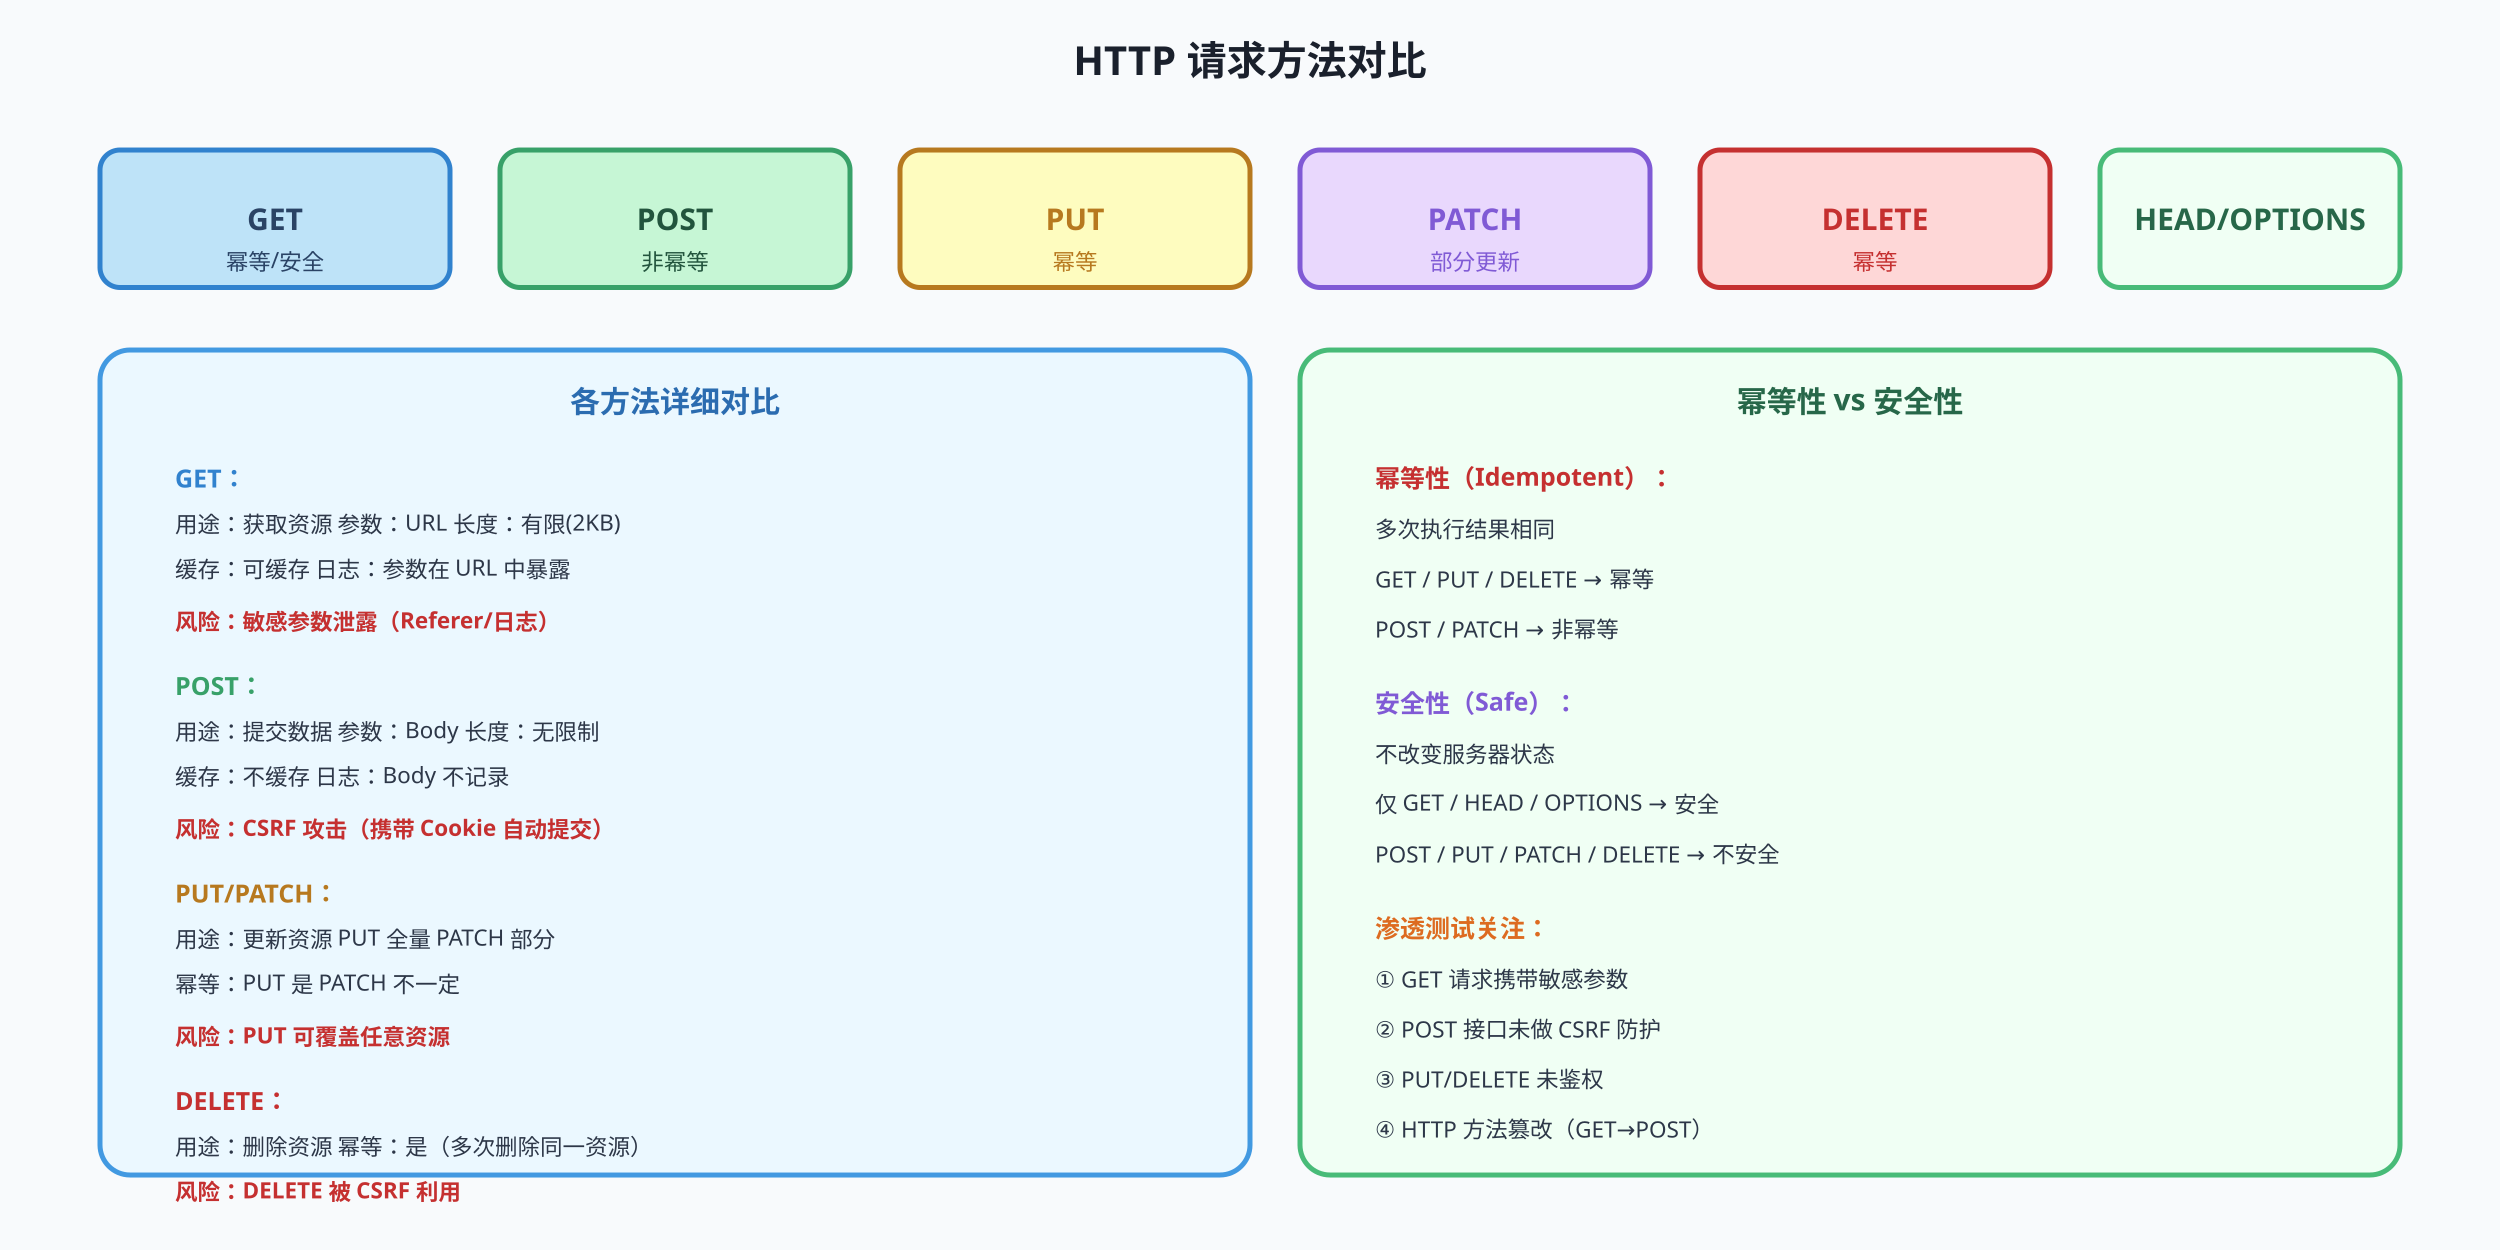
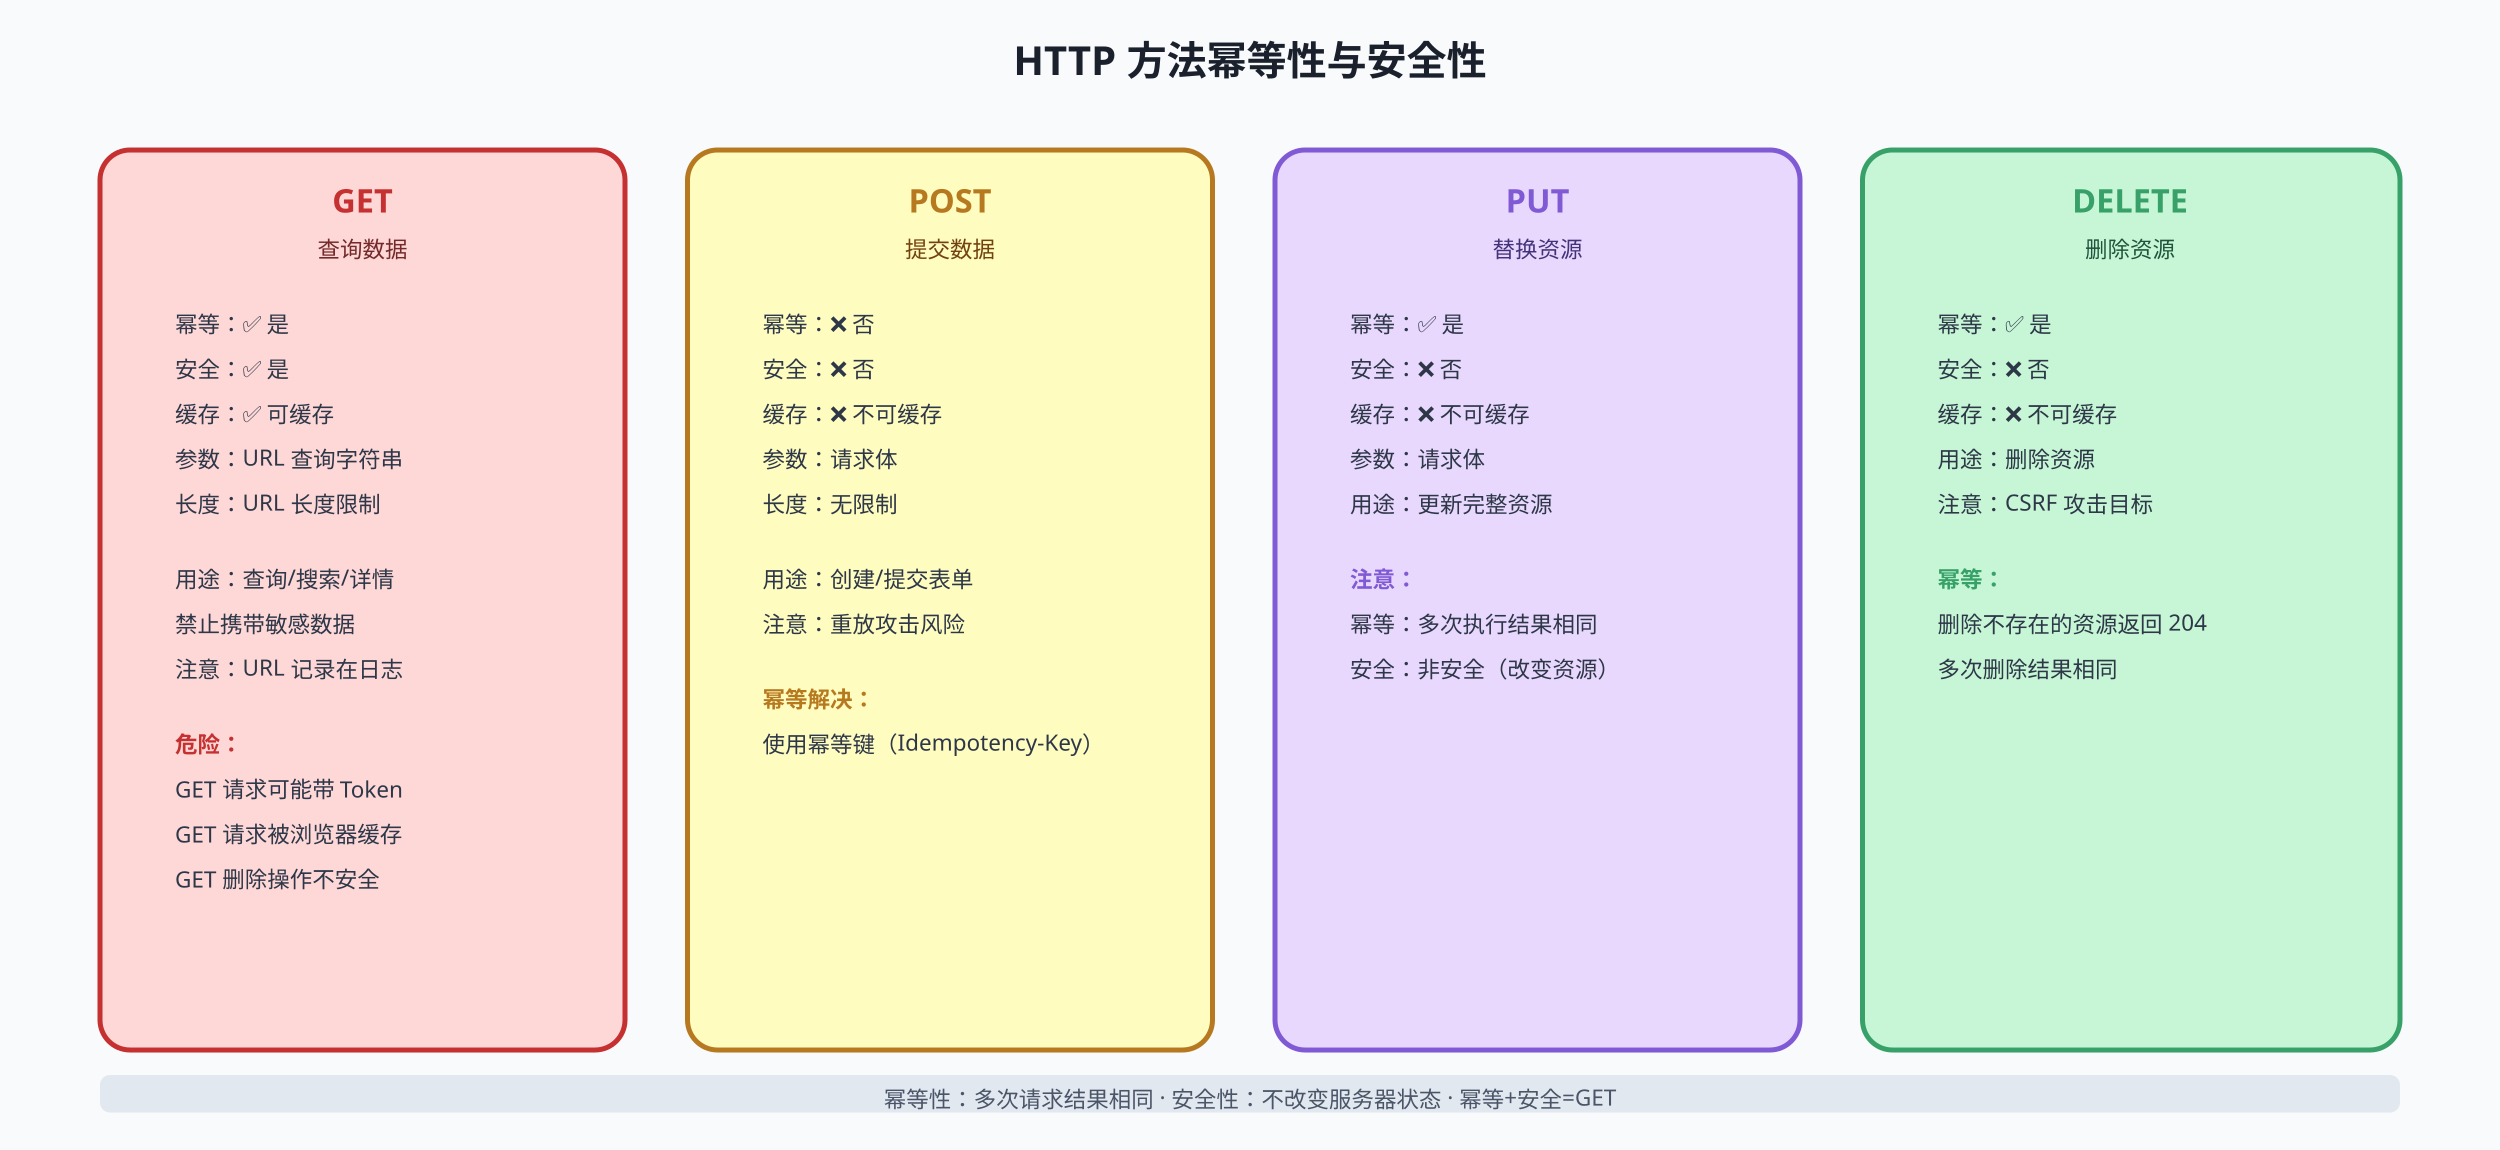
- <svg xmlns="http://www.w3.org/2000/svg" viewBox="0 0 1000 500" width="100%" font-family="PingFang SC, Microsoft YaHei, sans-serif">
-   <rect width="1000" height="500" fill="#f8fafc" />
-   <text x="500" y="30" font-size="16" font-weight="bold" text-anchor="middle" fill="#1a202c">HTTP 请求方法对比</text>
-   <rect x="40" y="60" width="140" height="55" rx="8" fill="#bee3f8" stroke="#3182ce" stroke-width="2" />
-   <text x="110" y="92" font-size="12" text-anchor="middle" fill="#2a4365" font-weight="bold">GET</text>
-   <text x="110" y="108" font-size="9" text-anchor="middle" fill="#2a4365">幂等/安全</text>
-   <rect x="200" y="60" width="140" height="55" rx="8" fill="#c6f6d5" stroke="#38a169" stroke-width="2" />
-   <text x="270" y="92" font-size="12" text-anchor="middle" fill="#22543d" font-weight="bold">POST</text>
-   <text x="270" y="108" font-size="9" text-anchor="middle" fill="#22543d">非幂等</text>
-   <rect x="360" y="60" width="140" height="55" rx="8" fill="#fefcbf" stroke="#b7791f" stroke-width="2" />
-   <text x="430" y="92" font-size="12" text-anchor="middle" fill="#b7791f" font-weight="bold">PUT</text>
-   <text x="430" y="108" font-size="9" text-anchor="middle" fill="#b7791f">幂等</text>
-   <rect x="520" y="60" width="140" height="55" rx="8" fill="#e9d8fd" stroke="#805ad5" stroke-width="2" />
-   <text x="590" y="92" font-size="12" text-anchor="middle" fill="#805ad5" font-weight="bold">PATCH</text>
-   <text x="590" y="108" font-size="9" text-anchor="middle" fill="#805ad5">部分更新</text>
-   <rect x="680" y="60" width="140" height="55" rx="8" fill="#fed7d7" stroke="#c53030" stroke-width="2" />
-   <text x="750" y="92" font-size="12" text-anchor="middle" fill="#c53030" font-weight="bold">DELETE</text>
-   <text x="750" y="108" font-size="9" text-anchor="middle" fill="#c53030">幂等</text>
-   <rect x="840" y="60" width="120" height="55" rx="8" fill="#f0fff4" stroke="#48bb78" stroke-width="2" />
-   <text x="900" y="92" font-size="12" text-anchor="middle" fill="#276749" font-weight="bold">HEAD/OPTIONS</text>
-   <rect x="40" y="140" width="460" height="330" rx="12" fill="#ebf8ff" stroke="#4299e1" stroke-width="2" />
-   <text x="270" y="165" font-size="12" font-weight="bold" text-anchor="middle" fill="#2b6cb0">各方法详细对比</text>
-   <text x="70" y="195" font-size="10" font-weight="bold" fill="#3182ce">GET：</text>
-   <text x="70" y="213" font-size="9" fill="#2d3748">用途：获取资源  参数：URL  长度：有限(2KB)</text>
-   <text x="70" y="231" font-size="9" fill="#2d3748">缓存：可缓存  日志：参数在 URL 中暴露</text>
-   <text x="70" y="252" font-size="9" font-weight="bold" fill="#c53030">风险：敏感参数泄露（Referer/日志）</text>
-   <text x="70" y="278" font-size="10" font-weight="bold" fill="#38a169">POST：</text>
-   <text x="70" y="296" font-size="9" fill="#2d3748">用途：提交数据  参数：Body  长度：无限制</text>
-   <text x="70" y="314" font-size="9" fill="#2d3748">缓存：不缓存  日志：Body 不记录</text>
-   <text x="70" y="335" font-size="9" font-weight="bold" fill="#c53030">风险：CSRF 攻击（携带 Cookie 自动提交）</text>
-   <text x="70" y="361" font-size="10" font-weight="bold" fill="#b7791f">PUT/PATCH：</text>
-   <text x="70" y="379" font-size="9" fill="#2d3748">用途：更新资源  PUT 全量  PATCH 部分</text>
-   <text x="70" y="397" font-size="9" fill="#2d3748">幂等：PUT 是  PATCH 不一定</text>
-   <text x="70" y="418" font-size="9" font-weight="bold" fill="#c53030">风险：PUT 可覆盖任意资源</text>
-   <text x="70" y="444" font-size="10" font-weight="bold" fill="#c53030">DELETE：</text>
-   <text x="70" y="462" font-size="9" fill="#2d3748">用途：删除资源  幂等：是（多次删除同一资源）</text>
-   <text x="70" y="480" font-size="9" font-weight="bold" fill="#c53030">风险：DELETE 被 CSRF 利用</text>
-   <rect x="520" y="140" width="440" height="330" rx="12" fill="#f0fff4" stroke="#48bb78" stroke-width="2" />
-   <text x="740" y="165" font-size="12" font-weight="bold" text-anchor="middle" fill="#276749">幂等性 vs 安全性</text>
-   <text x="550" y="195" font-size="10" font-weight="bold" fill="#c53030">幂等性（Idempotent）：</text>
-   <text x="550" y="215" font-size="9" fill="#2d3748">多次执行结果相同</text>
-   <text x="550" y="235" font-size="9" fill="#2d3748">GET / PUT / DELETE → 幂等</text>
-   <text x="550" y="255" font-size="9" fill="#2d3748">POST / PATCH → 非幂等</text>
-   <text x="550" y="285" font-size="10" font-weight="bold" fill="#805ad5">安全性（Safe）：</text>
-   <text x="550" y="305" font-size="9" fill="#2d3748">不改变服务器状态</text>
-   <text x="550" y="325" font-size="9" fill="#2d3748">仅 GET / HEAD / OPTIONS → 安全</text>
-   <text x="550" y="345" font-size="9" fill="#2d3748">POST / PUT / PATCH / DELETE → 不安全</text>
-   <text x="550" y="375" font-size="10" font-weight="bold" fill="#dd6b20">渗透测试关注：</text>
-   <text x="550" y="395" font-size="9" fill="#2d3748">① GET 请求携带敏感参数</text>
-   <text x="550" y="415" font-size="9" fill="#2d3748">② POST 接口未做 CSRF 防护</text>
-   <text x="550" y="435" font-size="9" fill="#2d3748">③ PUT/DELETE 未鉴权</text>
-   <text x="550" y="455" font-size="9" fill="#2d3748">④ HTTP 方法篡改（GET→POST）</text>
+ <svg xmlns="http://www.w3.org/2000/svg" viewBox="0 0 1000 460" width="100%" font-family="PingFang SC, Microsoft YaHei, sans-serif">
+   <rect width="1000" height="460" fill="#f8fafc" />
+   <text x="500" y="30" font-size="16" font-weight="bold" text-anchor="middle" fill="#1a202c">HTTP 方法幂等性与安全性</text>
+   <rect x="40" y="60" width="210" height="360" rx="12" fill="#fed7d7" stroke="#c53030" stroke-width="2" />
+   <text x="145" y="85" font-size="13" text-anchor="middle" fill="#c53030" font-weight="bold">GET</text>
+   <text x="145" y="103" font-size="9" text-anchor="middle" fill="#742a2a">查询数据</text>
+   <text x="70" y="133" font-size="9" fill="#2d3748">幂等：✅ 是</text>
+   <text x="70" y="151" font-size="9" fill="#2d3748">安全：✅ 是</text>
+   <text x="70" y="169" font-size="9" fill="#2d3748">缓存：✅ 可缓存</text>
+   <text x="70" y="187" font-size="9" fill="#2d3748">参数：URL 查询字符串</text>
+   <text x="70" y="205" font-size="9" fill="#2d3748">长度：URL 长度限制</text>
+   <text x="70" y="235" font-size="9" fill="#2d3748">用途：查询/搜索/详情</text>
+   <text x="70" y="253" font-size="9" fill="#2d3748">禁止携带敏感数据</text>
+   <text x="70" y="271" font-size="9" fill="#2d3748">注意：URL 记录在日志</text>
+   <text x="70" y="301" font-size="9" font-weight="bold" fill="#c53030">危险：</text>
+   <text x="70" y="319" font-size="9" fill="#2d3748">GET 请求可能带 Token</text>
+   <text x="70" y="337" font-size="9" fill="#2d3748">GET 请求被浏览器缓存</text>
+   <text x="70" y="355" font-size="9" fill="#2d3748">GET 删除操作不安全</text>
+   <rect x="275" y="60" width="210" height="360" rx="12" fill="#fefcbf" stroke="#b7791f" stroke-width="2" />
+   <text x="380" y="85" font-size="13" text-anchor="middle" fill="#b7791f" font-weight="bold">POST</text>
+   <text x="380" y="103" font-size="9" text-anchor="middle" fill="#744210">提交数据</text>
+   <text x="305" y="133" font-size="9" fill="#2d3748">幂等：❌ 否</text>
+   <text x="305" y="151" font-size="9" fill="#2d3748">安全：❌ 否</text>
+   <text x="305" y="169" font-size="9" fill="#2d3748">缓存：❌ 不可缓存</text>
+   <text x="305" y="187" font-size="9" fill="#2d3748">参数：请求体</text>
+   <text x="305" y="205" font-size="9" fill="#2d3748">长度：无限制</text>
+   <text x="305" y="235" font-size="9" fill="#2d3748">用途：创建/提交表单</text>
+   <text x="305" y="253" font-size="9" fill="#2d3748">注意：重放攻击风险</text>
+   <text x="305" y="283" font-size="9" font-weight="bold" fill="#b7791f">幂等解决：</text>
+   <text x="305" y="301" font-size="9" fill="#2d3748">使用幂等键（Idempotency-Key）</text>
+   <rect x="510" y="60" width="210" height="360" rx="12" fill="#e9d8fd" stroke="#805ad5" stroke-width="2" />
+   <text x="615" y="85" font-size="13" text-anchor="middle" fill="#805ad5" font-weight="bold">PUT</text>
+   <text x="615" y="103" font-size="9" text-anchor="middle" fill="#44337a">替换资源</text>
+   <text x="540" y="133" font-size="9" fill="#2d3748">幂等：✅ 是</text>
+   <text x="540" y="151" font-size="9" fill="#2d3748">安全：❌ 否</text>
+   <text x="540" y="169" font-size="9" fill="#2d3748">缓存：❌ 不可缓存</text>
+   <text x="540" y="187" font-size="9" fill="#2d3748">参数：请求体</text>
+   <text x="540" y="205" font-size="9" fill="#2d3748">用途：更新完整资源</text>
+   <text x="540" y="235" font-size="9" font-weight="bold" fill="#805ad5">注意：</text>
+   <text x="540" y="253" font-size="9" fill="#2d3748">幂等：多次执行结果相同</text>
+   <text x="540" y="271" font-size="9" fill="#2d3748">安全：非安全（改变资源）</text>
+   <rect x="745" y="60" width="215" height="360" rx="12" fill="#c6f6d5" stroke="#38a169" stroke-width="2" />
+   <text x="852" y="85" font-size="13" text-anchor="middle" fill="#38a169" font-weight="bold">DELETE</text>
+   <text x="852" y="103" font-size="9" text-anchor="middle" fill="#22543d">删除资源</text>
+   <text x="775" y="133" font-size="9" fill="#2d3748">幂等：✅ 是</text>
+   <text x="775" y="151" font-size="9" fill="#2d3748">安全：❌ 否</text>
+   <text x="775" y="169" font-size="9" fill="#2d3748">缓存：❌ 不可缓存</text>
+   <text x="775" y="187" font-size="9" fill="#2d3748">用途：删除资源</text>
+   <text x="775" y="205" font-size="9" fill="#2d3748">注意：CSRF 攻击目标</text>
+   <text x="775" y="235" font-size="9" font-weight="bold" fill="#38a169">幂等：</text>
+   <text x="775" y="253" font-size="9" fill="#2d3748">删除不存在的资源返回 204</text>
+   <text x="775" y="271" font-size="9" fill="#2d3748">多次删除结果相同</text>
+   <rect x="40" y="430" width="920" height="15" rx="4" fill="#e2e8f0" />
+   <text x="500" y="443" font-size="9" text-anchor="middle" fill="#4a5568">幂等性：多次请求结果相同 · 安全性：不改变服务器状态 · 幂等+安全=GET</text>
</svg>
